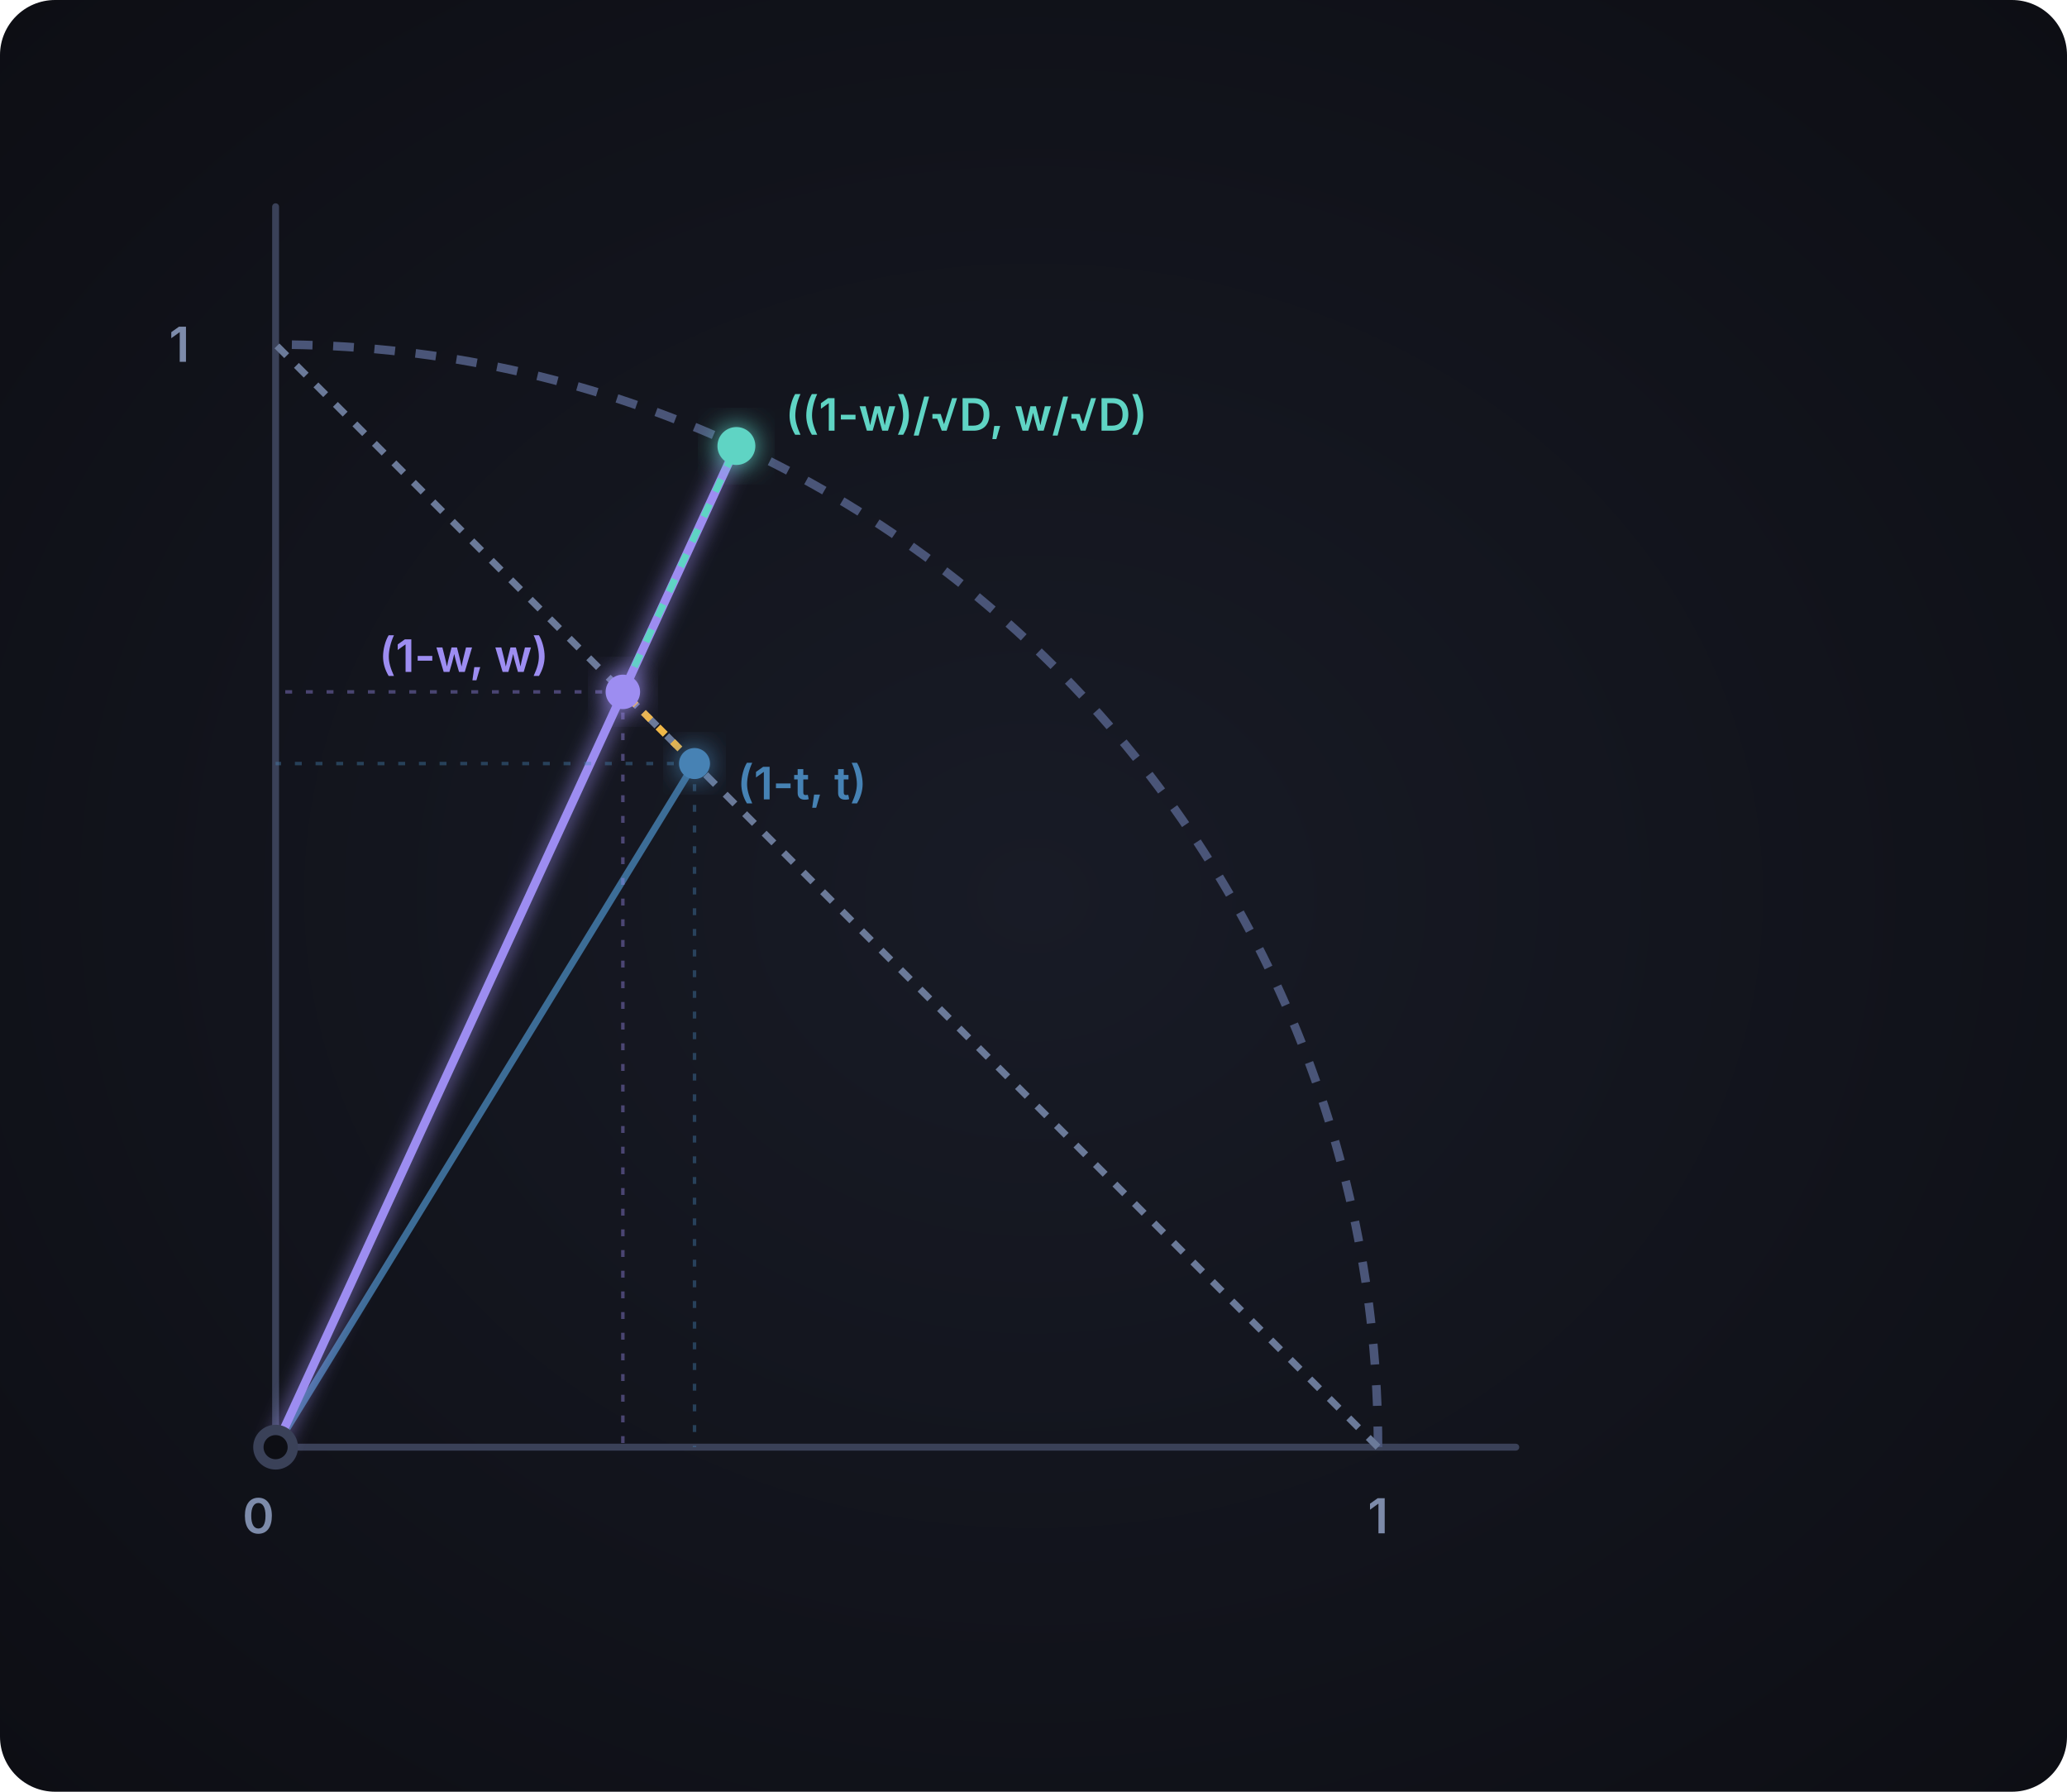
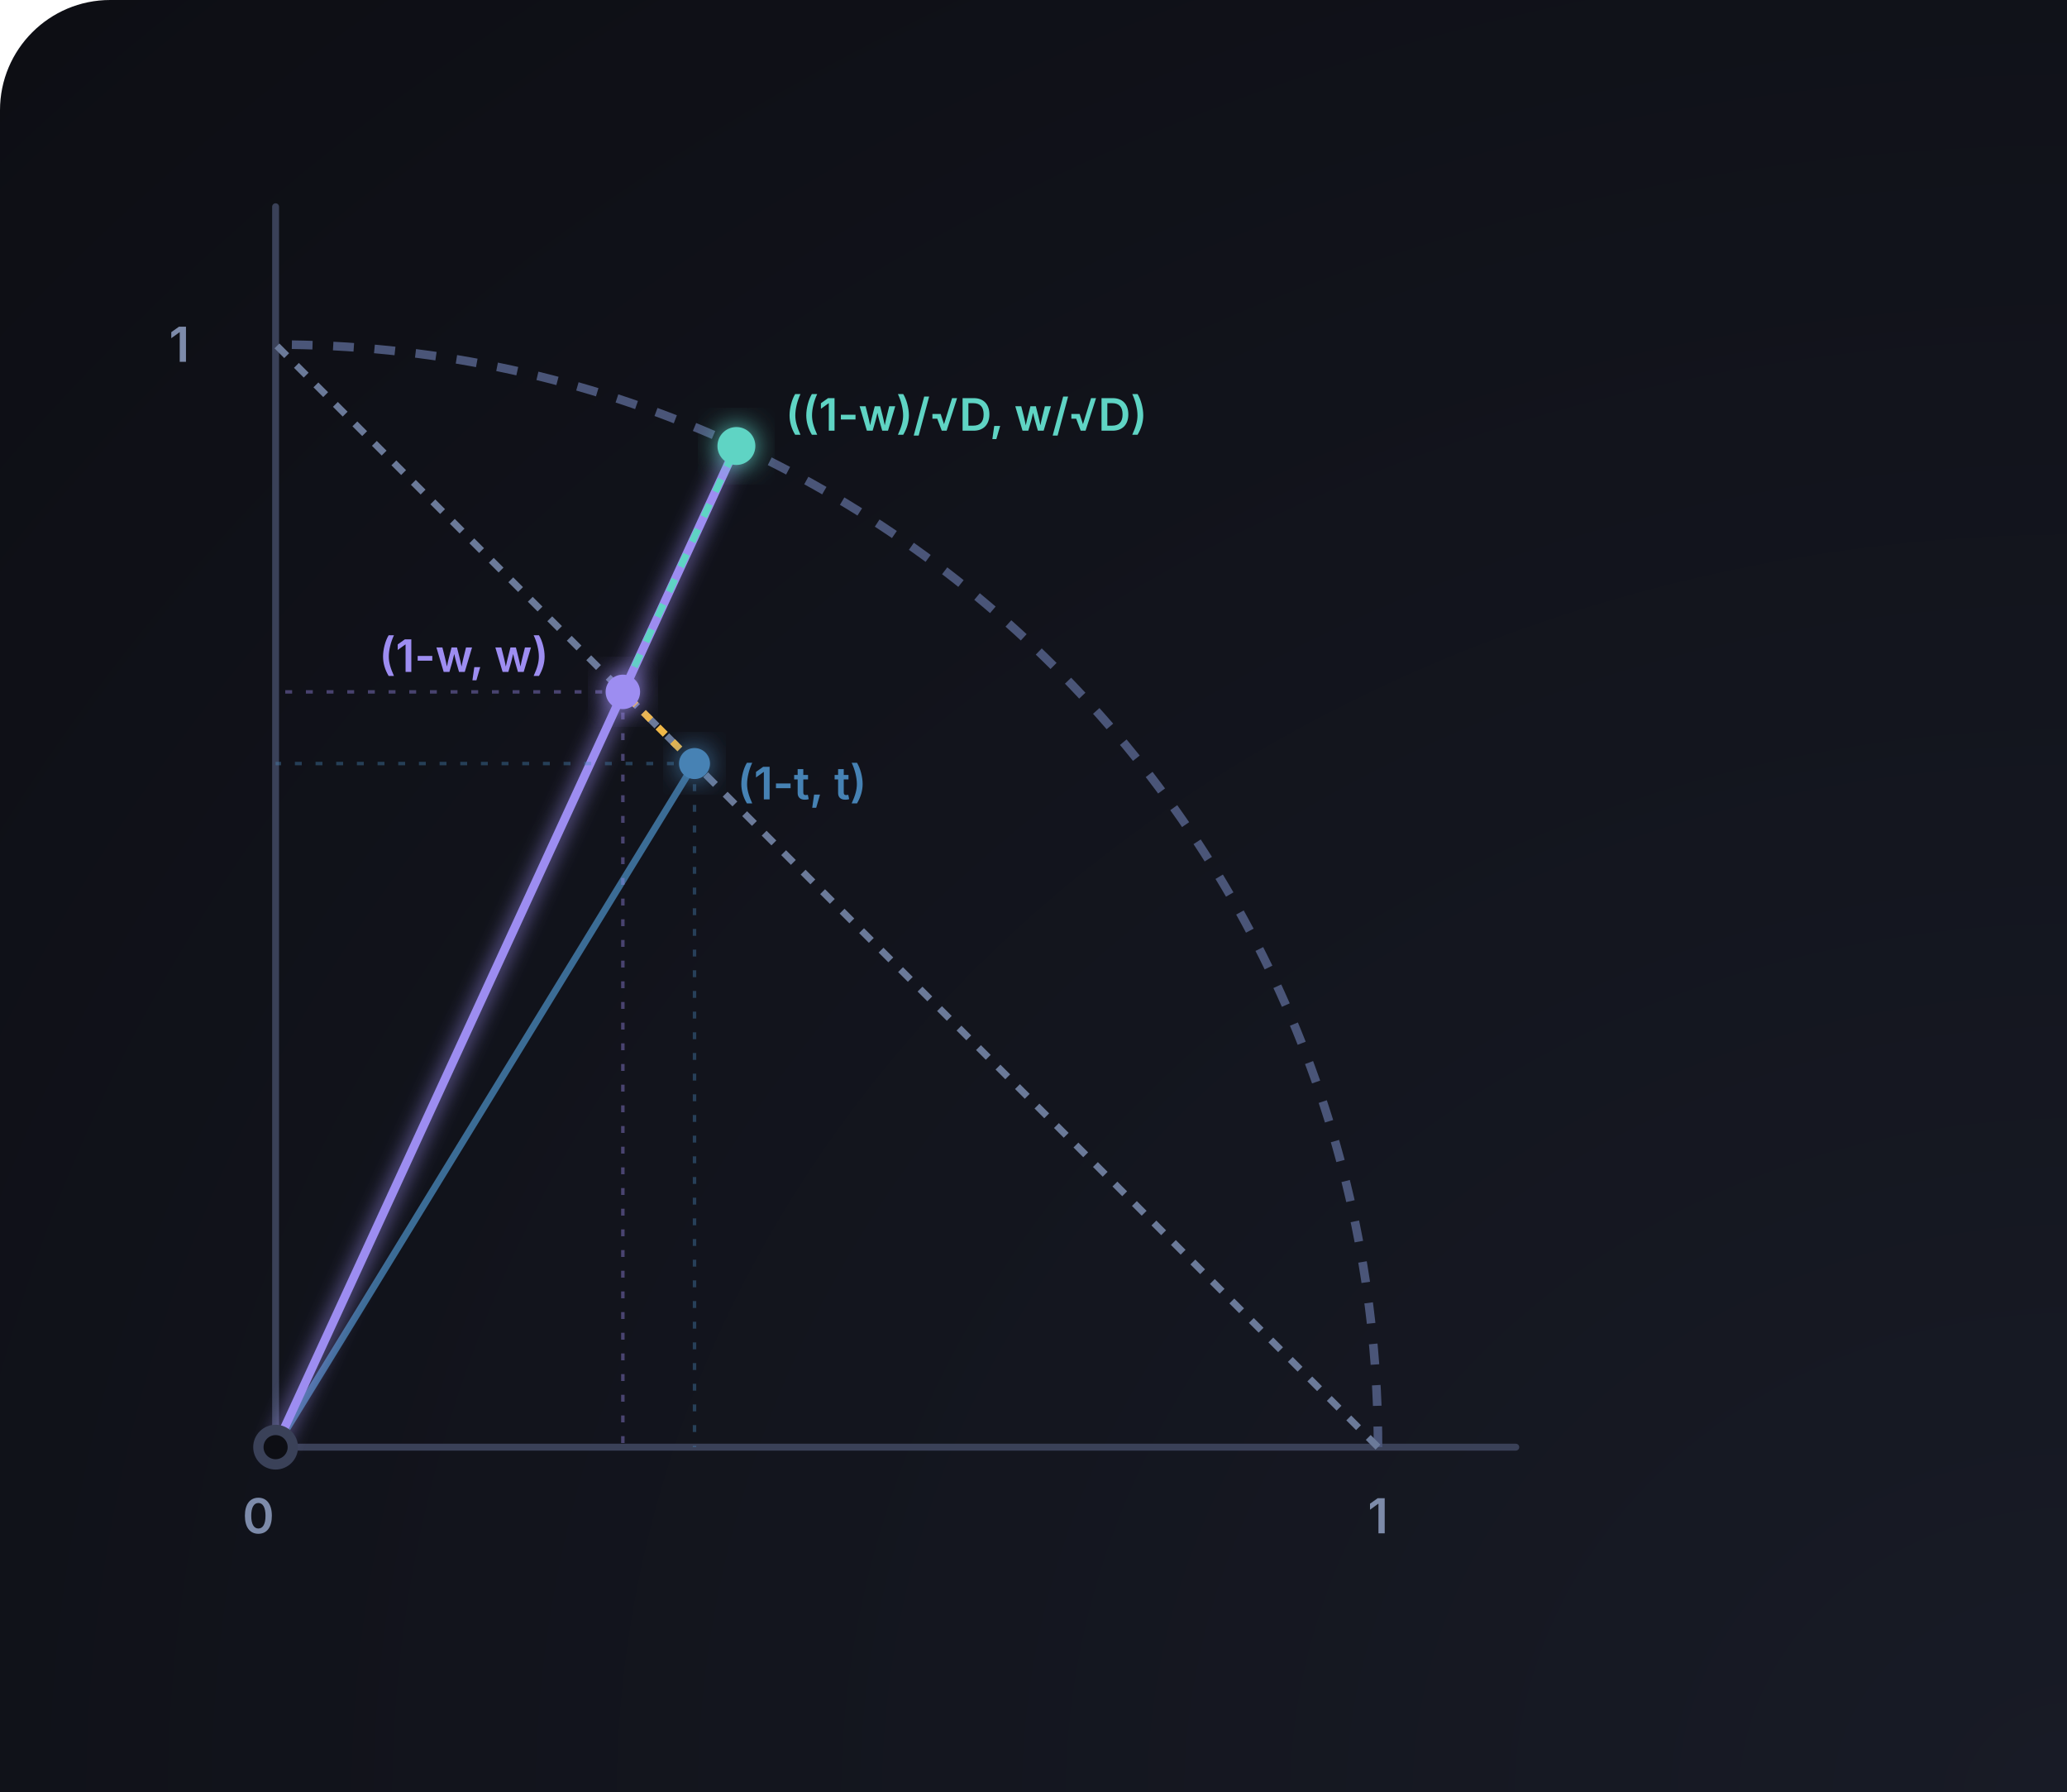
- <svg xmlns="http://www.w3.org/2000/svg" viewBox="0 0 600 520" width="65%" height="65%">
+ <svg xmlns="http://www.w3.org/2000/svg" viewBox="0 0 300 260" width="100%" height="100%">
  <defs>
    <radialGradient id="bgGrad" cx="50%" cy="50%" r="70%">
      <stop offset="0%" stop-color="#181B26" />
      <stop offset="100%" stop-color="#0D0E14" />
    </radialGradient>
    <filter id="glow" x="-20%" y="-20%" width="140%" height="140%">
      <feGaussianBlur stdDeviation="3" result="blur" />
      <feMerge>
        <feMergeNode in="blur" />
        <feMergeNode in="SourceGraphic" />
      </feMerge>
    </filter>
    <filter id="pointGlow" x="-50%" y="-50%" width="200%" height="200%">
      <feGaussianBlur stdDeviation="4" result="blur" />
      <feMerge>
        <feMergeNode in="blur" />
        <feMergeNode in="SourceGraphic" />
      </feMerge>
    </filter>
  </defs>
  <style>
    .axis { stroke: #3A4158; stroke-width: 2; stroke-linecap: round; }
    .grid-arc { fill: none; stroke: #2E354A; stroke-width: 1.5; }
    .unit-circle { fill: none; stroke: #4A5578; stroke-width: 2.5; stroke-dasharray: 6 6; }
    .diagonal-line { stroke: #6B7A99; stroke-width: 2; stroke-dasharray: 4 4; }

    .linear-ray { stroke: #4682B4; stroke-width: 2; opacity: 0.8; }
    .warped-ray { stroke: #9D8DF1; stroke-width: 2.5; }

    .proj-line { stroke: #F0B848; stroke-width: 2; stroke-dasharray: 3 3; }
    .radial-proj { stroke: #5FD4C4; stroke-width: 2; stroke-dasharray: 4 4; }

    .node-orig { fill: #0D0E14; stroke: #3A4158; stroke-width: 3; }
    .node-t { fill: #4682B4; filter: url(#pointGlow); }
    .node-w { fill: #9D8DF1; filter: url(#pointGlow); }
    .node-circle { fill: #5FD4C4; filter: url(#pointGlow); }

    .label-axis { fill: #7D8BAA; font-family: 'SF Pro Display', -apple-system, sans-serif; font-size: 14px; font-weight: 600; }
    .label-point { font-family: 'SF Pro Display', -apple-system, sans-serif; font-size: 13px; font-weight: 600; }
  </style>
  <rect width="600" height="520" rx="16" fill="url(#bgGrad)" />
-   <g id="main-diagram">
+   <g id="main-diagram" transform="scale(0.5)">
    <line x1="80" y1="420" x2="440" y2="420" class="axis" />
    <line x1="80" y1="420" x2="80" y2="60" class="axis" />
    <path d="M 400 420 A 320 320 0 0 0 80 100" class="unit-circle" />
    <line x1="400" y1="420" x2="80" y2="100" class="diagonal-line" />
    <line x1="80" y1="420" x2="201.6" y2="221.6" class="linear-ray" />
    <line x1="80" y1="420" x2="213.76" y2="129.44" class="warped-ray" filter="url(#glow)" />
    <line x1="201.6" y1="221.6" x2="180.8" y2="200.8" class="proj-line" />
    <line x1="180.8" y1="200.8" x2="213.76" y2="129.44" class="radial-proj" />
    <line x1="180.8" y1="200.8" x2="180.8" y2="420" stroke="#9D8DF1" stroke-width="1" stroke-dasharray="2 4" opacity="0.4" />
    <line x1="180.8" y1="200.8" x2="80" y2="200.8" stroke="#9D8DF1" stroke-width="1" stroke-dasharray="2 4" opacity="0.4" />
    <line x1="201.6" y1="221.6" x2="201.6" y2="420" stroke="#4682B4" stroke-width="1" stroke-dasharray="2 4" opacity="0.4" />
    <line x1="201.6" y1="221.6" x2="80" y2="221.6" stroke="#4682B4" stroke-width="1" stroke-dasharray="2 4" opacity="0.4" />
    <circle cx="80" cy="420" r="5" class="node-orig" />
    <circle cx="201.6" cy="221.6" r="4.5" class="node-t" />
    <circle cx="180.8" cy="200.8" r="5" class="node-w" />
    <circle cx="213.76" cy="129.44" r="5.5" class="node-circle" />
    <text x="75" y="445" class="label-axis" text-anchor="middle">0</text>
    <text x="400" y="445" class="label-axis" text-anchor="middle">1</text>
    <text x="55" y="105" class="label-axis" text-anchor="end">1</text>
    <text x="214" y="232" class="label-point" fill="#4682B4">(1-t, t)</text>
    <text x="110" y="195" class="label-point" fill="#9D8DF1">(1-w, w)</text>
    <text x="228" y="125" class="label-point" fill="#5FD4C4">((1-w)/√D, w/√D)</text>
  </g>
</svg>
